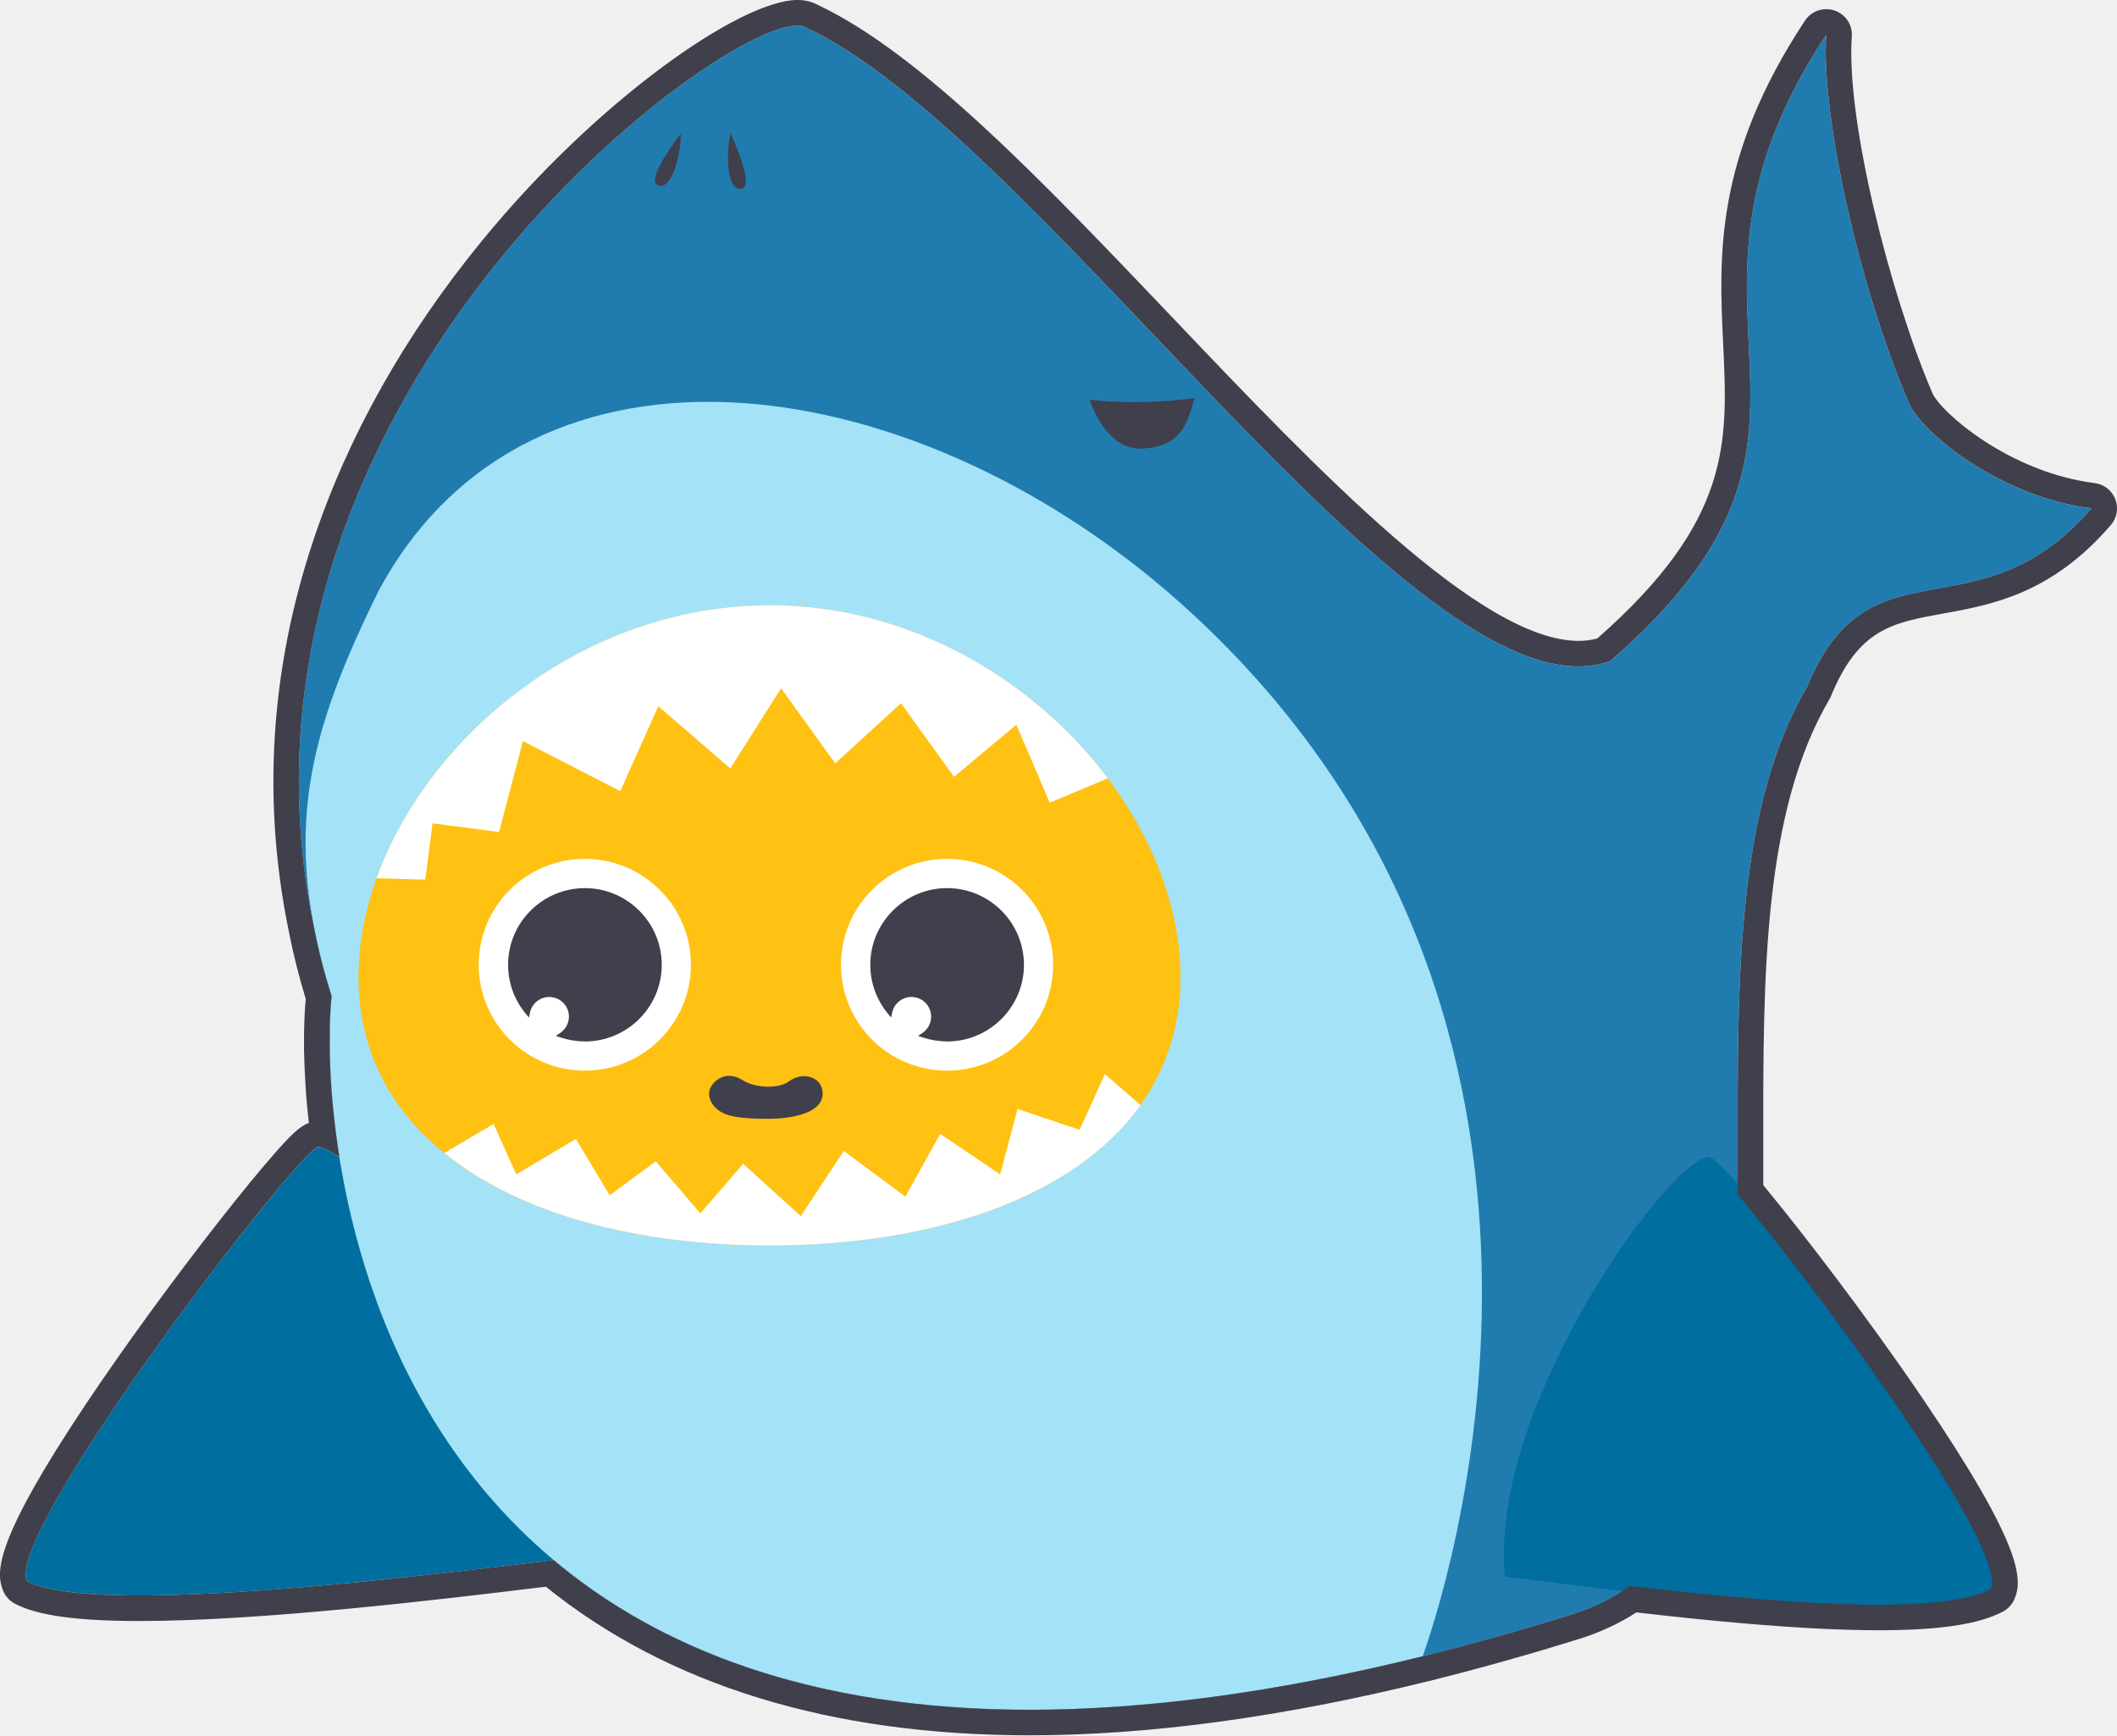
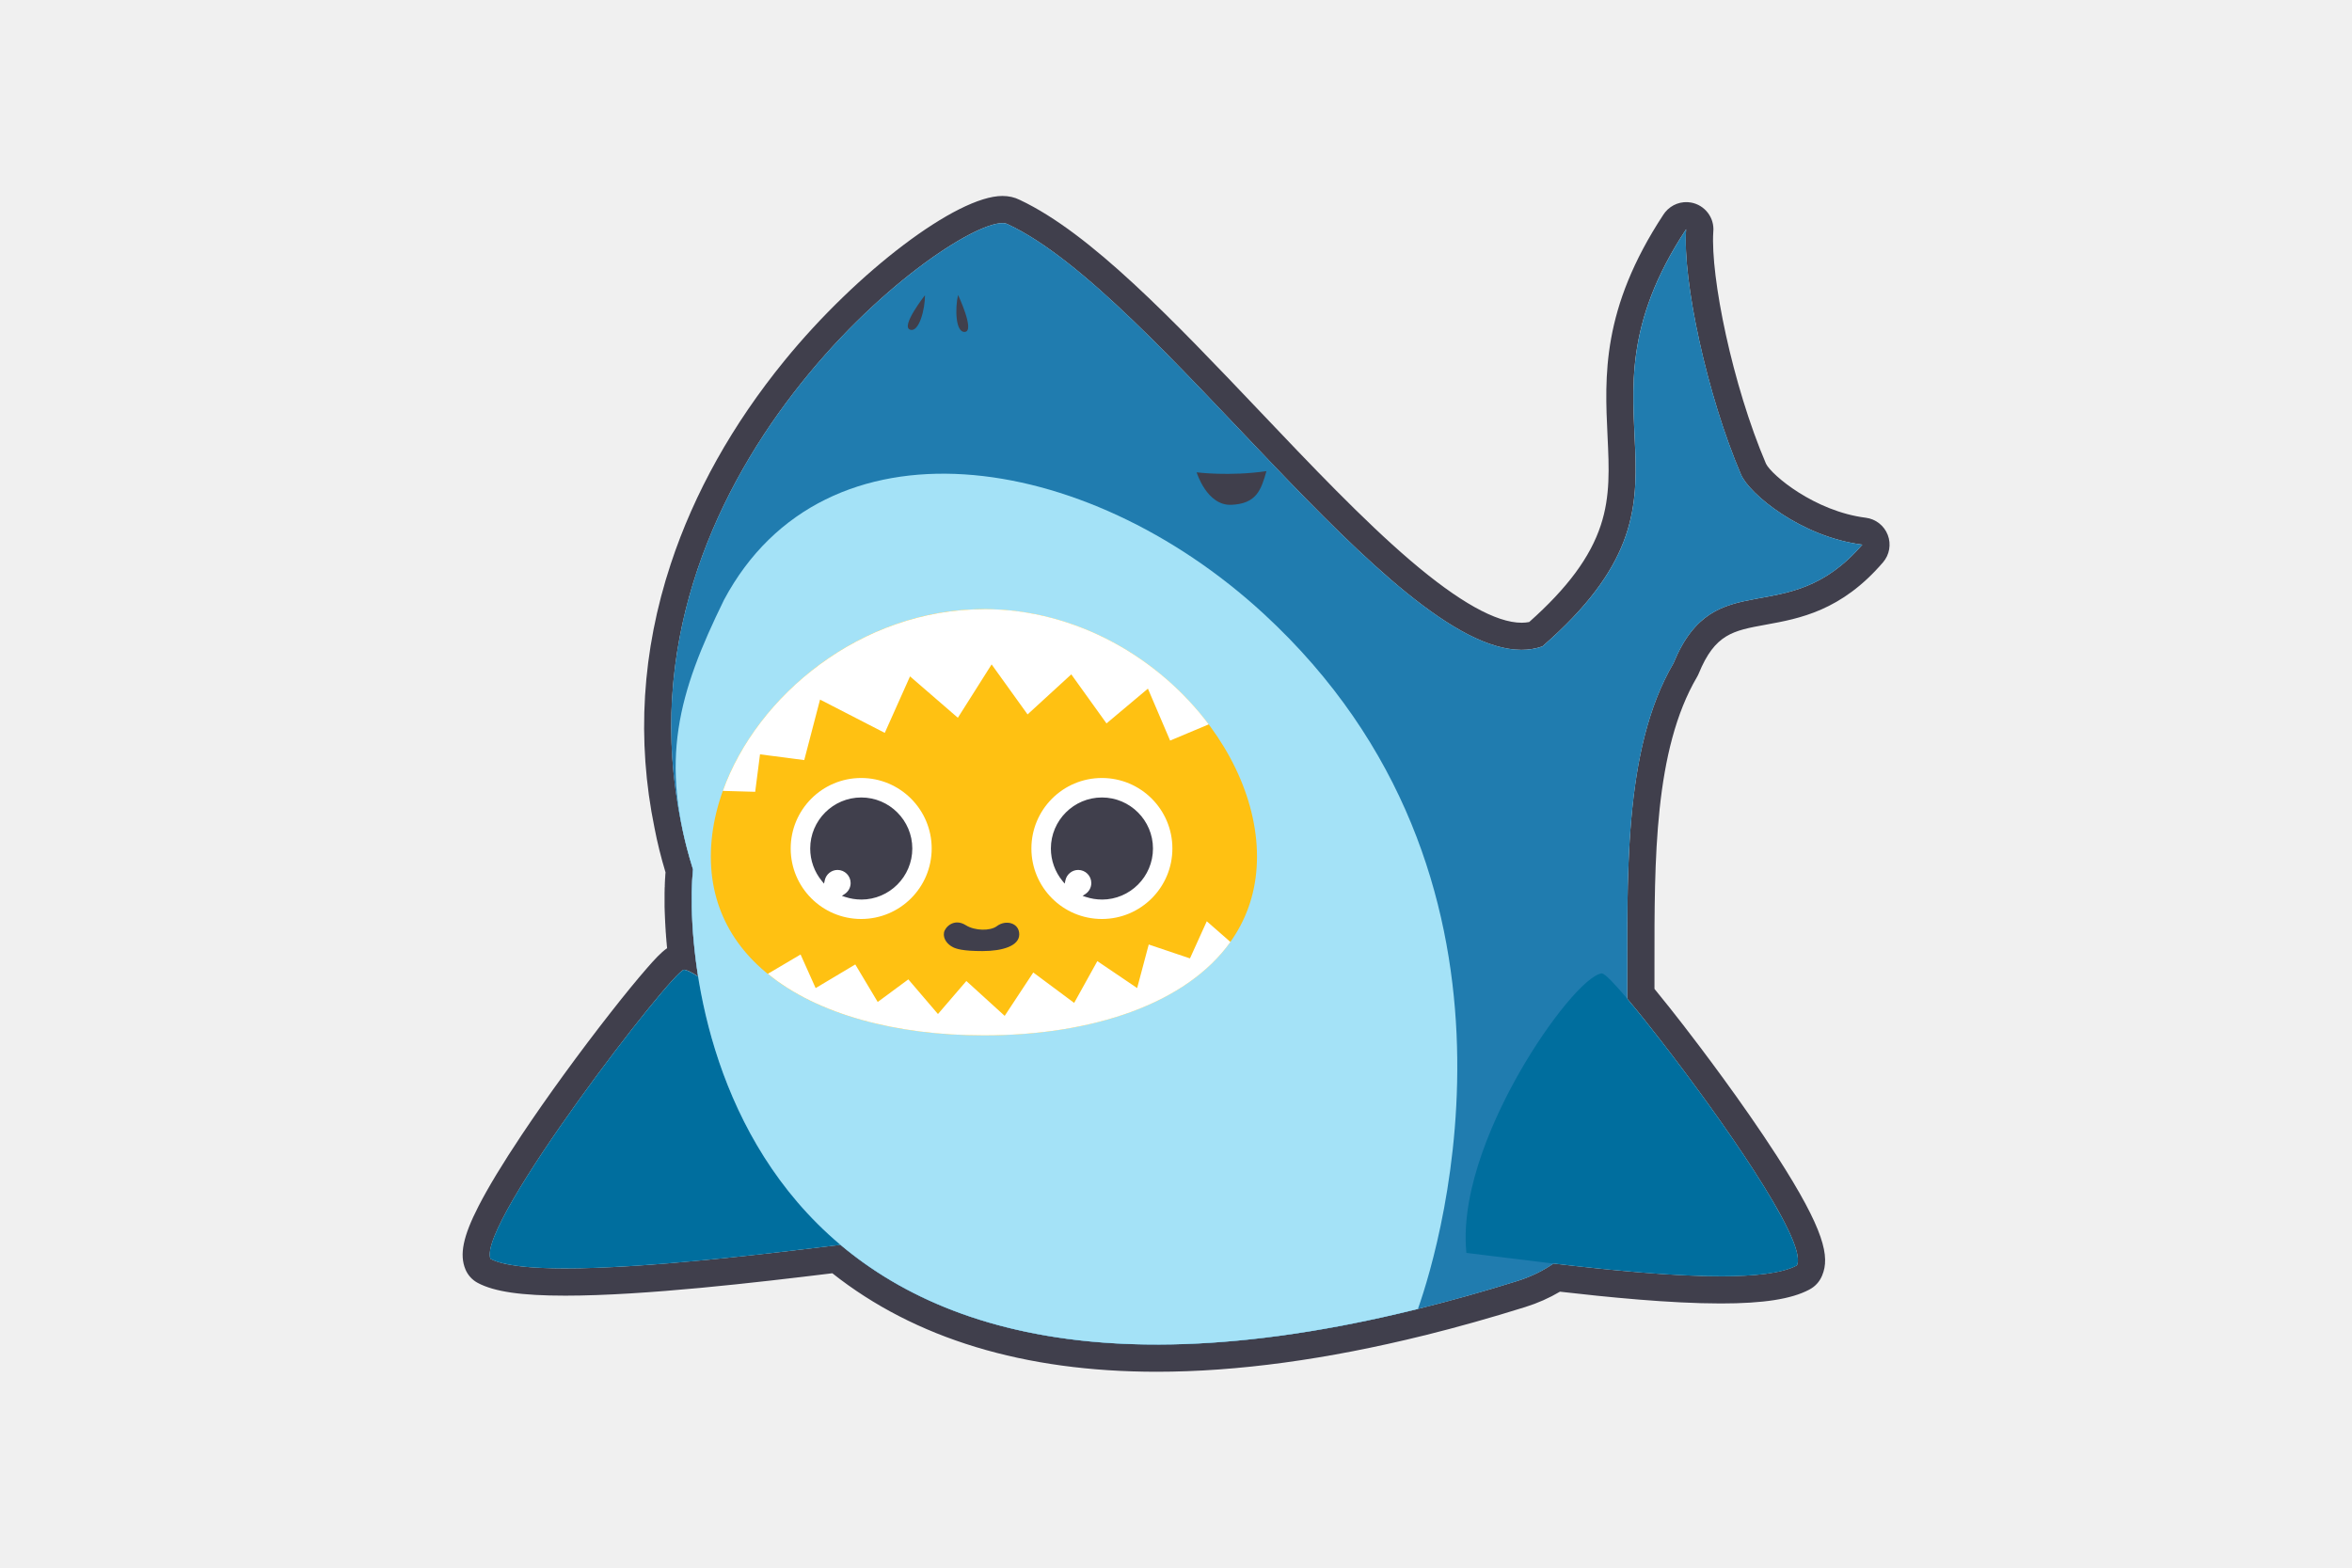
- <svg xmlns="http://www.w3.org/2000/svg" width="183" height="150" viewBox="0 0 183 150" fill="none">
-   <g clip-path="url(#clip0_376_651)">
-     <path d="M27.517 99.133C31.129 99.649 52.522 120.206 51.224 134.444C40.291 135.74 8.619 139.997 2.318 136.67C0.464 132.232 26.219 98.948 27.517 99.133Z" fill="#006E9E" />
-     <path d="M69.615 2.349C64.683 -0.414 13.361 36.263 28.674 86.12C27.252 99.437 32.114 171.937 135.9 139.552C161.024 131.712 142.113 83.349 156.233 59.336C161.62 46.24 170.99 55.335 180.792 43.948C172.831 42.943 166.089 37.369 165.007 34.839C160.543 24.4 157.399 9.624 157.871 3.001C141.596 27.657 162.724 36.752 139.176 57.159C122.892 62.897 90.107 11.885 69.615 2.353V2.349Z" fill="#207CAF" />
-     <path d="M102.925 52.925C79.62 31.495 45.784 26.692 32.71 51.109C26.762 63.236 24.219 71.918 28.674 86.12C27.314 98.86 31.712 165.767 122.98 143.174C126.146 134.281 139.909 86.94 102.925 52.925Z" fill="#A4E2F7" />
-     <path d="M102.046 84.446C102.046 99.724 86.142 107.652 66.519 107.652C46.897 107.652 30.992 99.724 30.992 84.446C30.992 69.168 46.897 52.325 66.519 52.325C86.142 52.325 102.046 69.168 102.046 84.446Z" fill="#FFC112" />
-     <path d="M66.519 52.325C50.531 52.325 37.011 63.51 32.551 75.914L36.763 76.033L37.39 71.168L43.144 71.918L45.201 64.06L53.622 68.383L56.907 61.046L63.128 66.422L67.522 59.495L72.198 65.986L77.885 60.786L82.468 67.154L87.855 62.641L90.743 69.384L95.768 67.277C89.356 58.755 78.649 52.316 66.524 52.316L66.519 52.325Z" fill="white" />
-     <path d="M50.553 92.545C55.618 92.545 59.724 88.448 59.724 83.392C59.724 78.338 55.618 74.24 50.553 74.24C45.488 74.24 41.382 78.338 41.382 83.392C41.382 88.448 45.488 92.545 50.553 92.545Z" fill="white" />
-     <path d="M50.553 76.985C47.007 76.985 44.133 79.854 44.133 83.393C44.133 84.939 44.68 86.354 45.594 87.46C45.784 86.601 46.553 85.953 47.471 85.953C48.535 85.953 49.396 86.812 49.396 87.874C49.396 88.54 49.056 89.126 48.539 89.469C49.171 89.677 49.846 89.796 50.548 89.796C54.094 89.796 56.969 86.927 56.969 83.388C56.969 79.85 54.094 76.981 50.548 76.981L50.553 76.985Z" fill="#403F4C" />
-     <path d="M50.553 90.02C49.851 90.02 49.149 89.906 48.473 89.685L48.045 89.544L48.42 89.293C48.893 88.976 49.18 88.447 49.18 87.879C49.18 86.94 48.416 86.178 47.475 86.178C46.685 86.178 45.983 86.737 45.815 87.513L45.718 87.954L45.431 87.605C44.455 86.424 43.921 84.93 43.921 83.397C43.921 79.744 46.901 76.769 50.562 76.769C54.222 76.769 57.203 79.744 57.203 83.397C57.203 87.05 54.222 90.025 50.562 90.025L50.553 90.02ZM49.003 89.381C49.511 89.513 50.032 89.58 50.553 89.58C53.971 89.58 56.752 86.803 56.752 83.393C56.752 79.982 53.971 77.206 50.553 77.206C47.135 77.206 44.354 79.982 44.354 83.393C44.354 84.688 44.764 85.953 45.515 87.002C45.855 86.248 46.619 85.737 47.471 85.737C48.654 85.737 49.617 86.698 49.617 87.879C49.617 88.447 49.392 88.985 48.999 89.381H49.003Z" fill="#403F4C" />
-     <path d="M81.868 92.545C86.933 92.545 91.039 88.448 91.039 83.392C91.039 78.338 86.933 74.24 81.868 74.24C76.803 74.24 72.697 78.338 72.697 83.392C72.697 88.448 76.803 92.545 81.868 92.545Z" fill="white" />
-     <path d="M81.868 76.985C78.322 76.985 75.448 79.854 75.448 83.393C75.448 84.939 75.995 86.354 76.909 87.46C77.099 86.601 77.867 85.953 78.786 85.953C79.85 85.953 80.711 86.812 80.711 87.874C80.711 88.54 80.371 89.126 79.854 89.469C80.486 89.677 81.161 89.796 81.863 89.796C85.409 89.796 88.283 86.927 88.283 83.388C88.283 79.85 85.409 76.981 81.863 76.981L81.868 76.985Z" fill="#403F4C" />
-     <path d="M81.868 90.02C81.166 90.02 80.464 89.906 79.788 89.685L79.36 89.544L79.735 89.293C80.207 88.976 80.49 88.447 80.49 87.879C80.49 86.94 79.726 86.178 78.786 86.178C77.995 86.178 77.293 86.737 77.125 87.513L77.028 87.954L76.741 87.605C75.766 86.424 75.231 84.93 75.231 83.397C75.231 79.744 78.212 76.769 81.872 76.769C85.532 76.769 88.513 79.744 88.513 83.397C88.513 87.05 85.532 90.025 81.872 90.025L81.868 90.02ZM80.318 89.381C80.826 89.513 81.347 89.58 81.868 89.58C85.285 89.58 88.067 86.803 88.067 83.393C88.067 79.982 85.285 77.206 81.868 77.206C78.45 77.206 75.668 79.982 75.668 83.393C75.668 84.688 76.079 85.953 76.83 87.002C77.17 86.248 77.933 85.737 78.786 85.737C79.969 85.737 80.932 86.698 80.932 87.879C80.932 88.447 80.706 88.985 80.313 89.381H80.318Z" fill="#403F4C" />
-     <path d="M62.497 96.212C62.903 96.41 63.729 96.714 66.329 96.71C68.944 96.71 71.112 96.04 71.112 94.541C71.112 93.039 69.354 92.598 68.197 93.475C67.341 94.123 65.327 94.088 64.166 93.356C62.625 92.387 61.45 93.607 61.322 94.304C61.172 95.128 61.79 95.864 62.492 96.207L62.497 96.212Z" fill="#403F4C" />
-     <path d="M147.717 100.212C144.105 100.727 129.004 121.848 130.302 136.087C141.235 137.382 166.619 141.079 172.916 137.752C174.77 133.315 149.015 100.031 147.717 100.216V100.212Z" fill="#006E9E" />
-     <path d="M163.18 139.321C154.516 139.321 142.709 137.849 134.55 136.831C132.969 136.633 131.525 136.452 130.275 136.307L130.099 136.285L130.081 136.109C129.322 127.758 134.073 117.984 136.978 112.898C140.873 106.072 145.677 100.286 147.69 100C147.694 100 147.703 100 147.712 100C148.507 100 152.94 105.557 155.532 108.893C162.698 118.129 174.47 134.619 173.128 137.84L173.097 137.915L173.026 137.951C171.132 138.951 167.56 139.325 163.188 139.325L163.18 139.321ZM130.505 135.888C131.715 136.034 133.097 136.206 134.607 136.391C146.78 137.911 167.118 140.445 172.739 137.594C172.885 137.118 172.788 136.038 171.618 133.579C166.593 123.021 149.103 100.974 147.725 100.436C144.197 101.036 129.348 121.637 130.509 135.888H130.505Z" fill="#006E9E" />
-     <path d="M63.15 11.528C62.748 13.255 62.801 16.494 64.073 16.323C65.345 16.151 63.15 11.528 63.15 11.528Z" fill="#403F4C" />
-     <path d="M58.854 11.559C58.863 13.33 58.09 16.477 56.889 16.027C55.688 15.578 58.854 11.559 58.854 11.559Z" fill="#403F4C" />
-     <path d="M94.196 34.557C94.196 34.557 98.421 35.104 103.27 34.403C102.567 36.902 101.94 38.62 98.73 38.775C95.52 38.929 94.191 34.557 94.191 34.557H94.196Z" fill="#403F4C" />
-     <path d="M95.511 92.845L93.326 97.662L87.961 95.859L86.455 101.513L81.276 98.014L78.26 103.439L72.939 99.49L69.222 105.122L64.237 100.596L60.541 104.884L56.686 100.385L52.703 103.32L49.785 98.446L44.627 101.517L42.667 97.155L38.406 99.667C44.901 104.95 55.079 107.656 66.528 107.656C80.662 107.656 92.867 103.54 98.589 95.529L95.52 92.849L95.511 92.845Z" fill="white" />
-     <path d="M68.921 2.203C69.208 2.203 69.442 2.252 69.614 2.349C89.02 11.378 119.452 57.605 136.452 57.605C137.401 57.605 138.311 57.459 139.176 57.155C162.724 36.748 141.596 27.652 157.871 2.997C157.399 9.62 160.543 24.4 165.007 34.835C166.088 37.36 172.831 42.939 180.792 43.944C170.99 55.331 161.62 46.235 156.233 59.332C149.504 70.776 150.277 87.751 150.206 103.236C157.408 111.807 173.582 133.81 172.102 137.357C170.239 138.34 166.715 138.71 162.388 138.71C156.034 138.71 147.954 137.912 140.885 137.088C139.45 138.12 137.803 138.952 135.895 139.547C131.405 140.949 127.104 142.147 122.976 143.17C109.963 146.391 98.721 147.792 89.007 147.792C70.043 147.792 56.902 142.447 47.855 134.85C38.719 135.965 22.731 137.912 12.063 137.912C7.572 137.912 4.018 137.569 2.318 136.67C0.472 132.245 26.078 99.129 27.504 99.129H27.517C27.919 99.186 28.546 99.495 29.336 100.015C29.089 98.45 28.904 96.956 28.771 95.551V95.498C28.749 95.335 28.736 95.172 28.723 95.009C28.723 94.965 28.714 94.916 28.709 94.872C28.696 94.727 28.687 94.586 28.674 94.44C28.67 94.379 28.665 94.321 28.661 94.26C28.652 94.127 28.643 93.995 28.634 93.867C28.63 93.801 28.625 93.731 28.621 93.665C28.612 93.541 28.608 93.418 28.599 93.294C28.599 93.224 28.59 93.153 28.586 93.083C28.581 92.964 28.573 92.849 28.568 92.73C28.568 92.66 28.559 92.585 28.559 92.514C28.555 92.404 28.55 92.29 28.546 92.18C28.546 92.105 28.541 92.03 28.537 91.959C28.537 91.853 28.528 91.748 28.528 91.646C28.528 91.571 28.524 91.492 28.52 91.417C28.52 91.32 28.515 91.223 28.511 91.126C28.511 91.047 28.511 90.968 28.506 90.893C28.506 90.8 28.506 90.708 28.506 90.615C28.506 90.536 28.506 90.461 28.506 90.386C28.506 90.298 28.506 90.205 28.506 90.117C28.506 90.042 28.506 89.967 28.506 89.892C28.506 89.804 28.506 89.721 28.506 89.637C28.506 89.562 28.506 89.492 28.506 89.416C28.506 89.333 28.506 89.254 28.506 89.17C28.506 89.095 28.506 89.024 28.506 88.954C28.506 88.879 28.506 88.8 28.511 88.725C28.511 88.65 28.511 88.579 28.515 88.509C28.515 88.438 28.515 88.368 28.524 88.297C28.524 88.222 28.528 88.152 28.533 88.081C28.533 88.015 28.537 87.954 28.541 87.887C28.541 87.817 28.55 87.746 28.55 87.676C28.55 87.614 28.555 87.552 28.559 87.495C28.559 87.425 28.568 87.359 28.573 87.293C28.573 87.235 28.581 87.178 28.581 87.121C28.586 87.05 28.59 86.98 28.595 86.909C28.595 86.861 28.603 86.812 28.603 86.764C28.608 86.684 28.617 86.605 28.625 86.526C28.625 86.495 28.63 86.46 28.634 86.429C28.643 86.323 28.656 86.217 28.665 86.12V86.112C27.998 83.979 27.491 81.974 27.124 80.061C17.847 35.06 61.459 2.203 68.921 2.203ZM68.921 0C64.073 0 51.661 8.575 41.607 20.883C34.944 29.04 30.043 37.774 27.036 46.856C23.353 57.97 22.656 69.291 24.965 80.497C25.323 82.366 25.817 84.331 26.431 86.35C26.422 86.433 26.418 86.513 26.409 86.596L26.4 86.702V86.751L26.391 86.795L26.378 86.975L26.369 87.107V87.2L26.352 87.376L26.343 87.522V87.57L26.329 87.795V87.949L26.321 87.998V88.037L26.312 88.227V88.421L26.303 88.447V88.676L26.29 88.914V89.143L26.281 89.399V90.937L26.294 91.179L26.303 91.483L26.312 91.721L26.321 92.047L26.329 92.254L26.347 92.62L26.356 92.814V92.845L26.378 93.211L26.387 93.378V93.431C26.396 93.559 26.404 93.687 26.413 93.814L26.422 93.956V94.022C26.435 94.158 26.444 94.29 26.453 94.431L26.462 94.546V94.617C26.48 94.766 26.488 94.912 26.502 95.061L26.51 95.15V95.203C26.528 95.37 26.546 95.537 26.559 95.705V95.74C26.603 96.181 26.647 96.621 26.7 97.062C25.901 97.353 25.093 98.155 23.627 99.83C22.4 101.231 20.806 103.174 19.022 105.448C14.96 110.622 10.752 116.399 7.471 121.299C-0.459 133.171 -0.398 135.894 0.278 137.52C0.477 137.992 0.83 138.38 1.285 138.622C3.223 139.644 6.645 140.12 12.063 140.12C22.519 140.12 37.655 138.318 47.184 137.154C57.741 145.677 71.809 150 89.007 150C99.331 150 110.935 148.422 123.497 145.316H123.501C127.749 144.262 132.138 143.033 136.558 141.654C138.333 141.098 139.975 140.336 141.454 139.375C147.433 140.067 155.765 140.918 162.388 140.918C167.643 140.918 171.056 140.407 173.136 139.309C173.59 139.071 173.944 138.679 174.142 138.208C174.844 136.529 174.871 133.669 166.243 120.947C161.514 113.975 155.902 106.647 152.423 102.443C152.423 101.147 152.423 99.838 152.423 98.525C152.409 84.613 152.392 70.225 158.141 60.447C158.194 60.359 158.238 60.266 158.277 60.169C160.666 54.357 163.58 53.828 167.996 53.03C172.16 52.277 177.344 51.338 182.47 45.38C183 44.763 183.146 43.908 182.854 43.151C182.563 42.392 181.878 41.859 181.07 41.758C173.652 40.824 167.74 35.606 167.038 33.971C163.342 25.334 159.589 10.382 160.07 3.221C160.079 3.146 160.083 3.071 160.083 2.997C160.083 1.824 159.169 0.868 158.017 0.798C157.968 0.798 157.924 0.793 157.876 0.793C157.805 0.793 157.734 0.793 157.664 0.802C157.271 0.837 156.909 0.978 156.604 1.19C156.441 1.304 156.286 1.445 156.158 1.604C156.105 1.67 156.057 1.741 156.008 1.811C148.184 13.678 148.594 22.214 148.956 29.745C149.363 38.25 149.685 44.988 138.072 55.19C137.564 55.326 137.026 55.397 136.456 55.397C127.947 55.397 113.858 40.59 101.424 27.524C90.191 15.727 79.58 4.579 70.603 0.379C70.118 0.128 69.553 0 68.921 0Z" fill="#403F4C" />
+ <svg xmlns="http://www.w3.org/2000/svg" width="300" height="200" viewBox="0 0 300 200" fill="none">
+   <mask id="mask0_488_924" style="mask-type:alpha" maskUnits="userSpaceOnUse" x="0" y="0" width="300" height="200">
+     <rect width="300" height="200" fill="#D9D9D9" />
+   </mask>
+   <g mask="url(#mask0_488_924)">
+ </g>
+   <g clip-path="url(#clip0_488_924)">
+     <path d="M127.854 28.464C128.136 28.464 128.365 28.512 128.534 28.607C147.561 37.48 177.397 82.906 194.064 82.906C194.995 82.906 195.886 82.763 196.735 82.464C219.822 62.41 199.107 53.472 215.064 29.244C214.601 35.752 217.683 50.276 222.06 60.531C223.121 63.016 229.731 68.494 237.537 69.482C227.926 80.671 218.74 71.734 213.458 84.603C206.908 95.767 207.605 112.283 207.553 127.405C209.038 129.163 210.722 131.302 211.969 132.913C218.995 141.99 230.537 158.194 229.221 161.359L229.19 161.433L229.121 161.468C227.264 162.451 223.761 162.819 219.476 162.819C213.16 162.819 205.133 162.018 198.146 161.195C196.804 162.121 195.276 162.879 193.527 163.425C189.124 164.802 184.908 165.98 180.86 166.984C168.102 170.15 157.08 171.527 147.556 171.527C128.963 171.527 116.079 166.274 107.209 158.809C98.252 159.904 82.576 161.818 72.117 161.818C67.715 161.818 64.23 161.481 62.563 160.597C60.753 156.249 85.858 123.707 87.256 123.707H87.269C87.663 123.763 88.278 124.066 89.053 124.577C88.81 123.04 88.628 121.572 88.499 120.19V120.138C88.477 119.978 88.464 119.818 88.451 119.658C88.451 119.614 88.442 119.567 88.438 119.524C88.425 119.381 88.416 119.242 88.403 119.099C88.399 119.039 88.395 118.982 88.39 118.922C88.382 118.792 88.373 118.662 88.364 118.536C88.36 118.471 88.356 118.402 88.351 118.337C88.343 118.216 88.338 118.094 88.33 117.973C88.33 117.904 88.321 117.835 88.317 117.765C88.312 117.648 88.304 117.536 88.299 117.419C88.299 117.35 88.291 117.276 88.291 117.207C88.286 117.099 88.282 116.986 88.278 116.878C88.278 116.804 88.273 116.73 88.269 116.661C88.269 116.557 88.26 116.453 88.26 116.354C88.26 116.28 88.256 116.202 88.252 116.129C88.252 116.033 88.247 115.938 88.243 115.843C88.243 115.765 88.243 115.687 88.239 115.613C88.239 115.522 88.239 115.431 88.239 115.34C88.239 115.262 88.239 115.189 88.239 115.115C88.239 115.029 88.239 114.938 88.239 114.851C88.239 114.777 88.239 114.704 88.239 114.63C88.239 114.544 88.239 114.461 88.239 114.379C88.239 114.305 88.239 114.236 88.239 114.163C88.239 114.08 88.239 114.002 88.239 113.92C88.239 113.846 88.239 113.777 88.239 113.708C88.239 113.634 88.239 113.556 88.243 113.483C88.243 113.409 88.243 113.34 88.247 113.27C88.247 113.201 88.247 113.132 88.256 113.063C88.256 112.989 88.26 112.92 88.265 112.85C88.265 112.785 88.269 112.725 88.273 112.66C88.273 112.591 88.282 112.521 88.282 112.452C88.282 112.391 88.286 112.331 88.291 112.274C88.291 112.205 88.299 112.14 88.304 112.075C88.304 112.019 88.312 111.963 88.312 111.906C88.317 111.837 88.321 111.768 88.325 111.699C88.325 111.651 88.334 111.603 88.334 111.556C88.338 111.478 88.347 111.4 88.356 111.322C88.356 111.291 88.36 111.257 88.364 111.227C88.373 111.123 88.386 111.019 88.395 110.923V110.915C87.741 108.819 87.243 106.849 86.884 104.969C77.784 60.752 120.538 28.464 127.854 28.464ZM127.854 25C122.071 25 109.348 34.618 100.07 46.002C93.438 54.139 88.555 62.865 85.559 71.937C81.875 83.075 81.182 94.42 83.49 105.658C83.836 107.463 84.304 109.356 84.888 111.291L84.879 111.408V111.452L84.871 111.499L84.858 111.686L84.849 111.828V111.906L84.832 112.088L84.823 112.235V112.283L84.81 112.513L84.802 112.682V112.755L84.793 112.954V113.141L84.784 113.175L84.775 113.405V113.647L84.767 113.877V115.682L84.775 115.929L84.784 116.237L84.793 116.475L84.806 116.8L84.814 116.995V117.034L84.832 117.38L84.84 117.575V117.605L84.862 117.969L84.871 118.133V118.19C84.879 118.315 84.888 118.445 84.897 118.575L84.905 118.718V118.783C84.918 118.922 84.927 119.056 84.94 119.194L84.949 119.32V119.385C84.966 119.532 84.975 119.679 84.988 119.831L84.996 119.922V119.97C85.014 120.138 85.031 120.303 85.044 120.476V120.515C85.061 120.667 85.074 120.814 85.091 120.966C84.282 121.524 83.49 122.403 82.485 123.555C81.269 124.949 79.689 126.877 77.922 129.133C73.922 134.238 69.771 139.946 66.541 144.791C64.121 148.42 62.264 151.482 61.03 153.894C59.065 157.726 58.584 160.06 59.368 161.944C59.675 162.684 60.234 163.295 60.944 163.672C63.065 164.798 66.511 165.296 72.117 165.296C82.247 165.296 96.772 163.585 106.166 162.438C116.703 170.778 130.621 175.004 147.556 175.004C157.786 175.004 169.267 173.441 181.683 170.362H181.704C185.877 169.323 190.207 168.106 194.562 166.742C196.133 166.253 197.609 165.594 198.973 164.789C204.913 165.473 213.008 166.292 219.48 166.292C224.909 166.292 228.489 165.733 230.749 164.538L230.805 164.508C231.519 164.131 232.082 163.52 232.394 162.775L232.424 162.702C233.402 160.355 232.775 156.99 226.645 147.48C222.194 140.578 216.822 133.515 214.718 130.795C213.727 129.514 212.354 127.769 211.03 126.158C211.03 125.149 211.03 124.135 211.03 123.118C211.017 109.62 210.999 95.663 216.458 86.362C216.541 86.219 216.614 86.076 216.675 85.924C218.748 80.871 221.051 80.455 225.233 79.693C229.519 78.913 234.848 77.948 240.177 71.746C241.009 70.781 241.242 69.434 240.784 68.243C240.325 67.052 239.251 66.212 237.987 66.052C231.454 65.229 225.969 60.609 225.255 59.162C220.948 49.073 218.164 35.267 218.532 29.581C218.541 29.473 218.549 29.365 218.549 29.252C218.549 27.425 217.134 25.927 215.341 25.797C215.255 25.793 215.173 25.788 215.086 25.788C214.978 25.788 214.874 25.793 214.766 25.801C214.147 25.857 213.575 26.078 213.095 26.416C212.835 26.598 212.597 26.819 212.389 27.074C212.307 27.174 212.229 27.282 212.159 27.395C204.268 39.403 204.679 48.007 205.042 55.603C205.237 59.721 205.41 63.276 204.185 67C202.848 71.071 199.938 75.012 195.051 79.355C194.748 79.415 194.427 79.446 194.085 79.446C190.834 79.446 186.055 76.77 179.886 71.495C173.864 66.347 167.163 59.288 160.682 52.463C149.574 40.78 139.097 29.746 130.075 25.502C129.417 25.169 128.673 25 127.854 25Z" fill="#403F4C" />
+     <path d="M87.26 123.715C90.802 124.222 111.776 144.423 110.503 158.415C99.784 159.688 68.732 163.871 62.554 160.601C60.736 156.241 85.988 123.533 87.26 123.715Z" fill="#006E9E" />
+     <path d="M128.539 28.607C123.703 25.888 73.381 61.934 88.399 110.923C87.005 124.01 91.771 195.253 193.527 163.429C218.16 155.725 199.618 108.2 213.463 84.603C218.744 71.734 227.93 80.671 237.541 69.482C229.736 68.494 223.125 63.016 222.065 60.531C217.688 50.272 214.605 35.752 215.069 29.244C199.112 53.472 219.826 62.41 196.739 82.464C180.774 88.102 148.63 37.974 128.539 28.607Z" fill="#207CAF" />
+     <path d="M161.193 78.307C138.344 57.248 105.17 52.528 92.351 76.523C86.52 88.44 84.027 96.971 88.395 110.928C87.061 123.447 91.373 189.195 180.856 166.993C183.96 158.254 197.453 111.733 161.193 78.307Z" fill="#A4E2F7" />
+     <path d="M160.331 109.282C160.331 124.296 144.738 132.086 125.499 132.086C106.261 132.086 90.668 124.296 90.668 109.282C90.668 94.269 106.261 77.718 125.499 77.718C144.738 77.718 160.331 94.269 160.331 109.282Z" fill="#FFC112" />
+     <path d="M125.499 77.718C109.824 77.718 96.568 88.709 92.196 100.899L96.326 101.015L96.94 96.235L102.581 96.971L104.598 89.25L112.854 93.498L116.075 86.288L122.175 91.571L126.482 84.763L131.067 91.142L136.643 86.032L141.136 92.29L146.418 87.855L149.249 94.481L154.175 92.411C147.89 84.036 137.391 77.709 125.504 77.709L125.499 77.718Z" fill="white" />
+     <path d="M109.845 117.241C114.811 117.241 118.837 113.215 118.837 108.247C118.837 103.28 114.811 99.253 109.845 99.253C104.879 99.253 100.854 103.28 100.854 108.247C100.854 113.215 104.879 117.241 109.845 117.241Z" fill="white" />
+     <path d="M109.845 101.951C106.369 101.951 103.551 104.77 103.551 108.247C103.551 109.767 104.088 111.157 104.984 112.244C105.17 111.4 105.923 110.763 106.824 110.763C107.867 110.763 108.711 111.608 108.711 112.651C108.711 113.305 108.378 113.881 107.871 114.219C108.49 114.422 109.153 114.539 109.841 114.539C113.317 114.539 116.135 111.72 116.135 108.243C116.135 104.766 113.317 101.947 109.841 101.947L109.845 101.951Z" fill="#403F4C" />
+     <path d="M109.845 114.76C109.157 114.76 108.469 114.648 107.806 114.431L107.386 114.292L107.754 114.046C108.218 113.734 108.499 113.214 108.499 112.656C108.499 111.733 107.75 110.984 106.828 110.984C106.053 110.984 105.365 111.534 105.2 112.296L105.105 112.729L104.824 112.387C103.867 111.227 103.343 109.759 103.343 108.252C103.343 104.662 106.265 101.739 109.854 101.739C113.443 101.739 116.365 104.662 116.365 108.252C116.365 111.841 113.443 114.764 109.854 114.764L109.845 114.76ZM108.326 114.132C108.824 114.262 109.335 114.327 109.845 114.327C113.196 114.327 115.923 111.599 115.923 108.247C115.923 104.895 113.196 102.167 109.845 102.167C106.495 102.167 103.767 104.895 103.767 108.247C103.767 109.52 104.17 110.763 104.906 111.794C105.239 111.053 105.988 110.551 106.824 110.551C107.984 110.551 108.928 111.495 108.928 112.656C108.928 113.214 108.707 113.742 108.321 114.132H108.326Z" fill="#403F4C" />
+     <path d="M140.547 117.241C145.513 117.241 149.539 113.215 149.539 108.247C149.539 103.28 145.513 99.253 140.547 99.253C135.581 99.253 131.556 103.28 131.556 108.247C131.556 113.215 135.581 117.241 140.547 117.241Z" fill="white" />
+     <path d="M140.547 101.951C137.071 101.951 134.253 104.77 134.253 108.247C134.253 109.767 134.79 111.157 135.686 112.244C135.872 111.4 136.625 110.763 137.526 110.763C138.569 110.763 139.413 111.608 139.413 112.651C139.413 113.305 139.08 113.881 138.573 114.219C139.192 114.422 139.855 114.539 140.543 114.539C144.019 114.539 146.838 111.72 146.838 108.243C146.838 104.766 144.019 101.947 140.543 101.947L140.547 101.951Z" fill="#403F4C" />
+     <path d="M140.547 114.76C139.859 114.76 139.171 114.648 138.508 114.431L138.088 114.292L138.456 114.046C138.92 113.734 139.197 113.214 139.197 112.656C139.197 111.733 138.448 110.984 137.526 110.984C136.751 110.984 136.062 111.534 135.898 112.296L135.803 112.729L135.521 112.387C134.564 111.227 134.041 109.759 134.041 108.252C134.041 104.662 136.963 101.739 140.552 101.739C144.14 101.739 147.063 104.662 147.063 108.252C147.063 111.841 144.14 114.764 140.552 114.764L140.547 114.76ZM139.028 114.132C139.526 114.262 140.036 114.327 140.547 114.327C143.898 114.327 146.625 111.599 146.625 108.247C146.625 104.895 143.898 102.167 140.547 102.167C137.197 102.167 134.469 104.895 134.469 108.247C134.469 109.52 134.872 110.763 135.608 111.794C135.941 111.053 136.69 110.551 137.526 110.551C138.686 110.551 139.63 111.495 139.63 112.656C139.63 113.214 139.409 113.742 139.023 114.132H139.028Z" fill="#403F4C" />
+     <path d="M121.56 120.844C121.958 121.039 122.768 121.338 125.318 121.334C127.88 121.334 130.006 120.675 130.006 119.203C130.006 117.726 128.283 117.293 127.149 118.155C126.309 118.792 124.335 118.757 123.196 118.038C121.685 117.085 120.534 118.285 120.408 118.969C120.261 119.779 120.867 120.502 121.556 120.84L121.56 120.844Z" fill="#403F4C" />
+     <path d="M204.315 124.391C200.774 124.898 185.968 145.653 187.241 159.644C197.96 160.918 222.848 164.551 229.021 161.281C230.84 156.921 205.588 124.213 204.315 124.395V124.391Z" fill="#006E9E" />
+     <path d="M219.476 162.823C210.982 162.823 199.406 161.377 191.406 160.376C189.856 160.181 188.44 160.004 187.215 159.861L187.042 159.839L187.025 159.666C186.28 151.46 190.938 141.855 193.787 136.858C197.605 130.15 202.315 124.464 204.289 124.183C204.293 124.183 204.302 124.183 204.311 124.183C205.09 124.183 209.436 129.644 211.978 132.922C219.004 141.998 230.545 158.202 229.229 161.368L229.199 161.442L229.13 161.476C227.272 162.459 223.77 162.827 219.484 162.827L219.476 162.823ZM187.44 159.45C188.626 159.592 189.981 159.761 191.462 159.943C203.397 161.437 223.337 163.927 228.848 161.125C228.991 160.658 228.896 159.597 227.749 157.18C222.822 146.805 205.674 125.14 204.324 124.612C200.865 125.201 186.306 145.445 187.445 159.45H187.44Z" fill="#006E9E" />
+     <path d="M122.201 37.627C121.807 39.325 121.859 42.508 123.105 42.339C124.352 42.17 122.201 37.627 122.201 37.627Z" fill="#403F4C" />
+     <path d="M117.984 37.658C117.993 39.398 117.235 42.49 116.058 42.049C114.88 41.607 117.984 37.658 117.984 37.658Z" fill="#403F4C" />
+     <path d="M152.639 60.258C152.639 60.258 156.782 60.795 161.535 60.106C160.847 62.562 160.232 64.251 157.085 64.402C153.937 64.554 152.634 60.258 152.634 60.258H152.639Z" fill="#403F4C" />
+     <path d="M153.924 117.536L151.781 122.269L146.522 120.498L145.045 126.054L139.967 122.615L137.011 127.946L131.794 124.066L128.149 129.6L123.261 125.153L119.638 129.366L115.859 124.945L111.954 127.829L109.092 123.04L104.036 126.058L102.114 121.771L97.936 124.239C104.304 129.431 114.283 132.09 125.508 132.09C139.366 132.09 151.331 128.046 156.942 120.173L153.933 117.54L153.924 117.536Z" fill="white" />
  </g>
  <defs>
-     <clipPath id="clip0_376_651">
-       <rect width="183" height="150" fill="white" />
+     <clipPath id="clip0_488_924">
+       <rect width="182" height="150" fill="white" transform="translate(59 25)" />
    </clipPath>
  </defs>
</svg>
